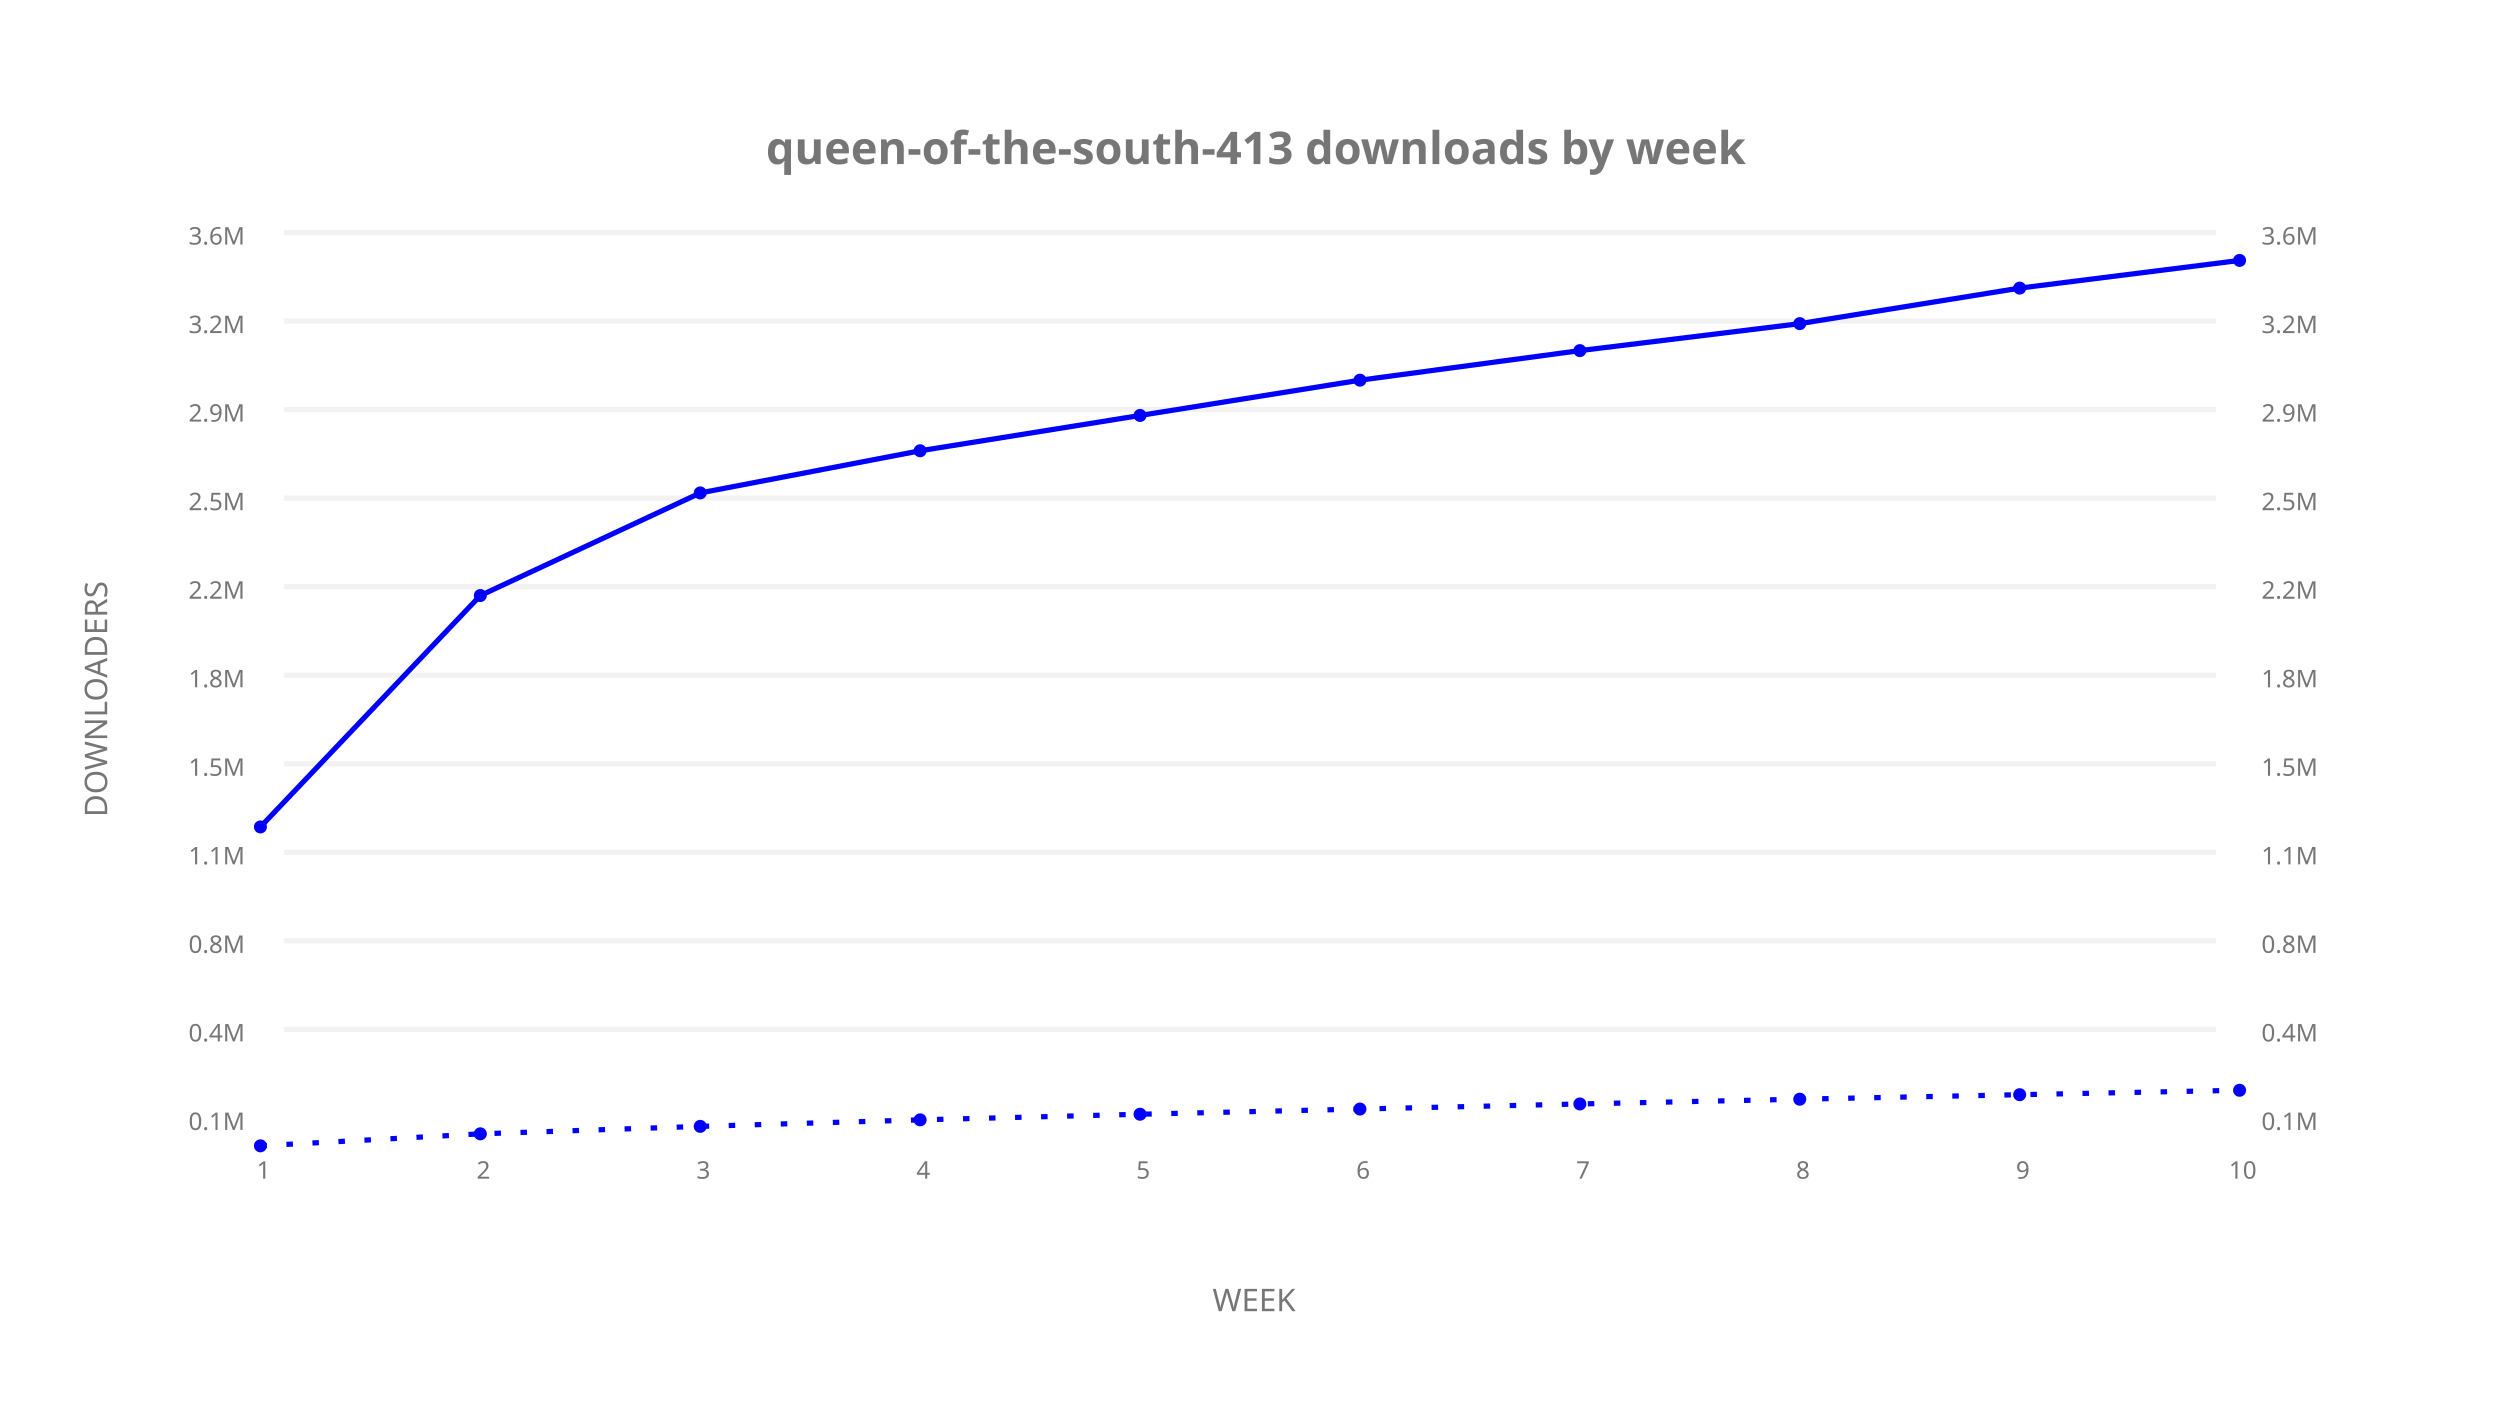
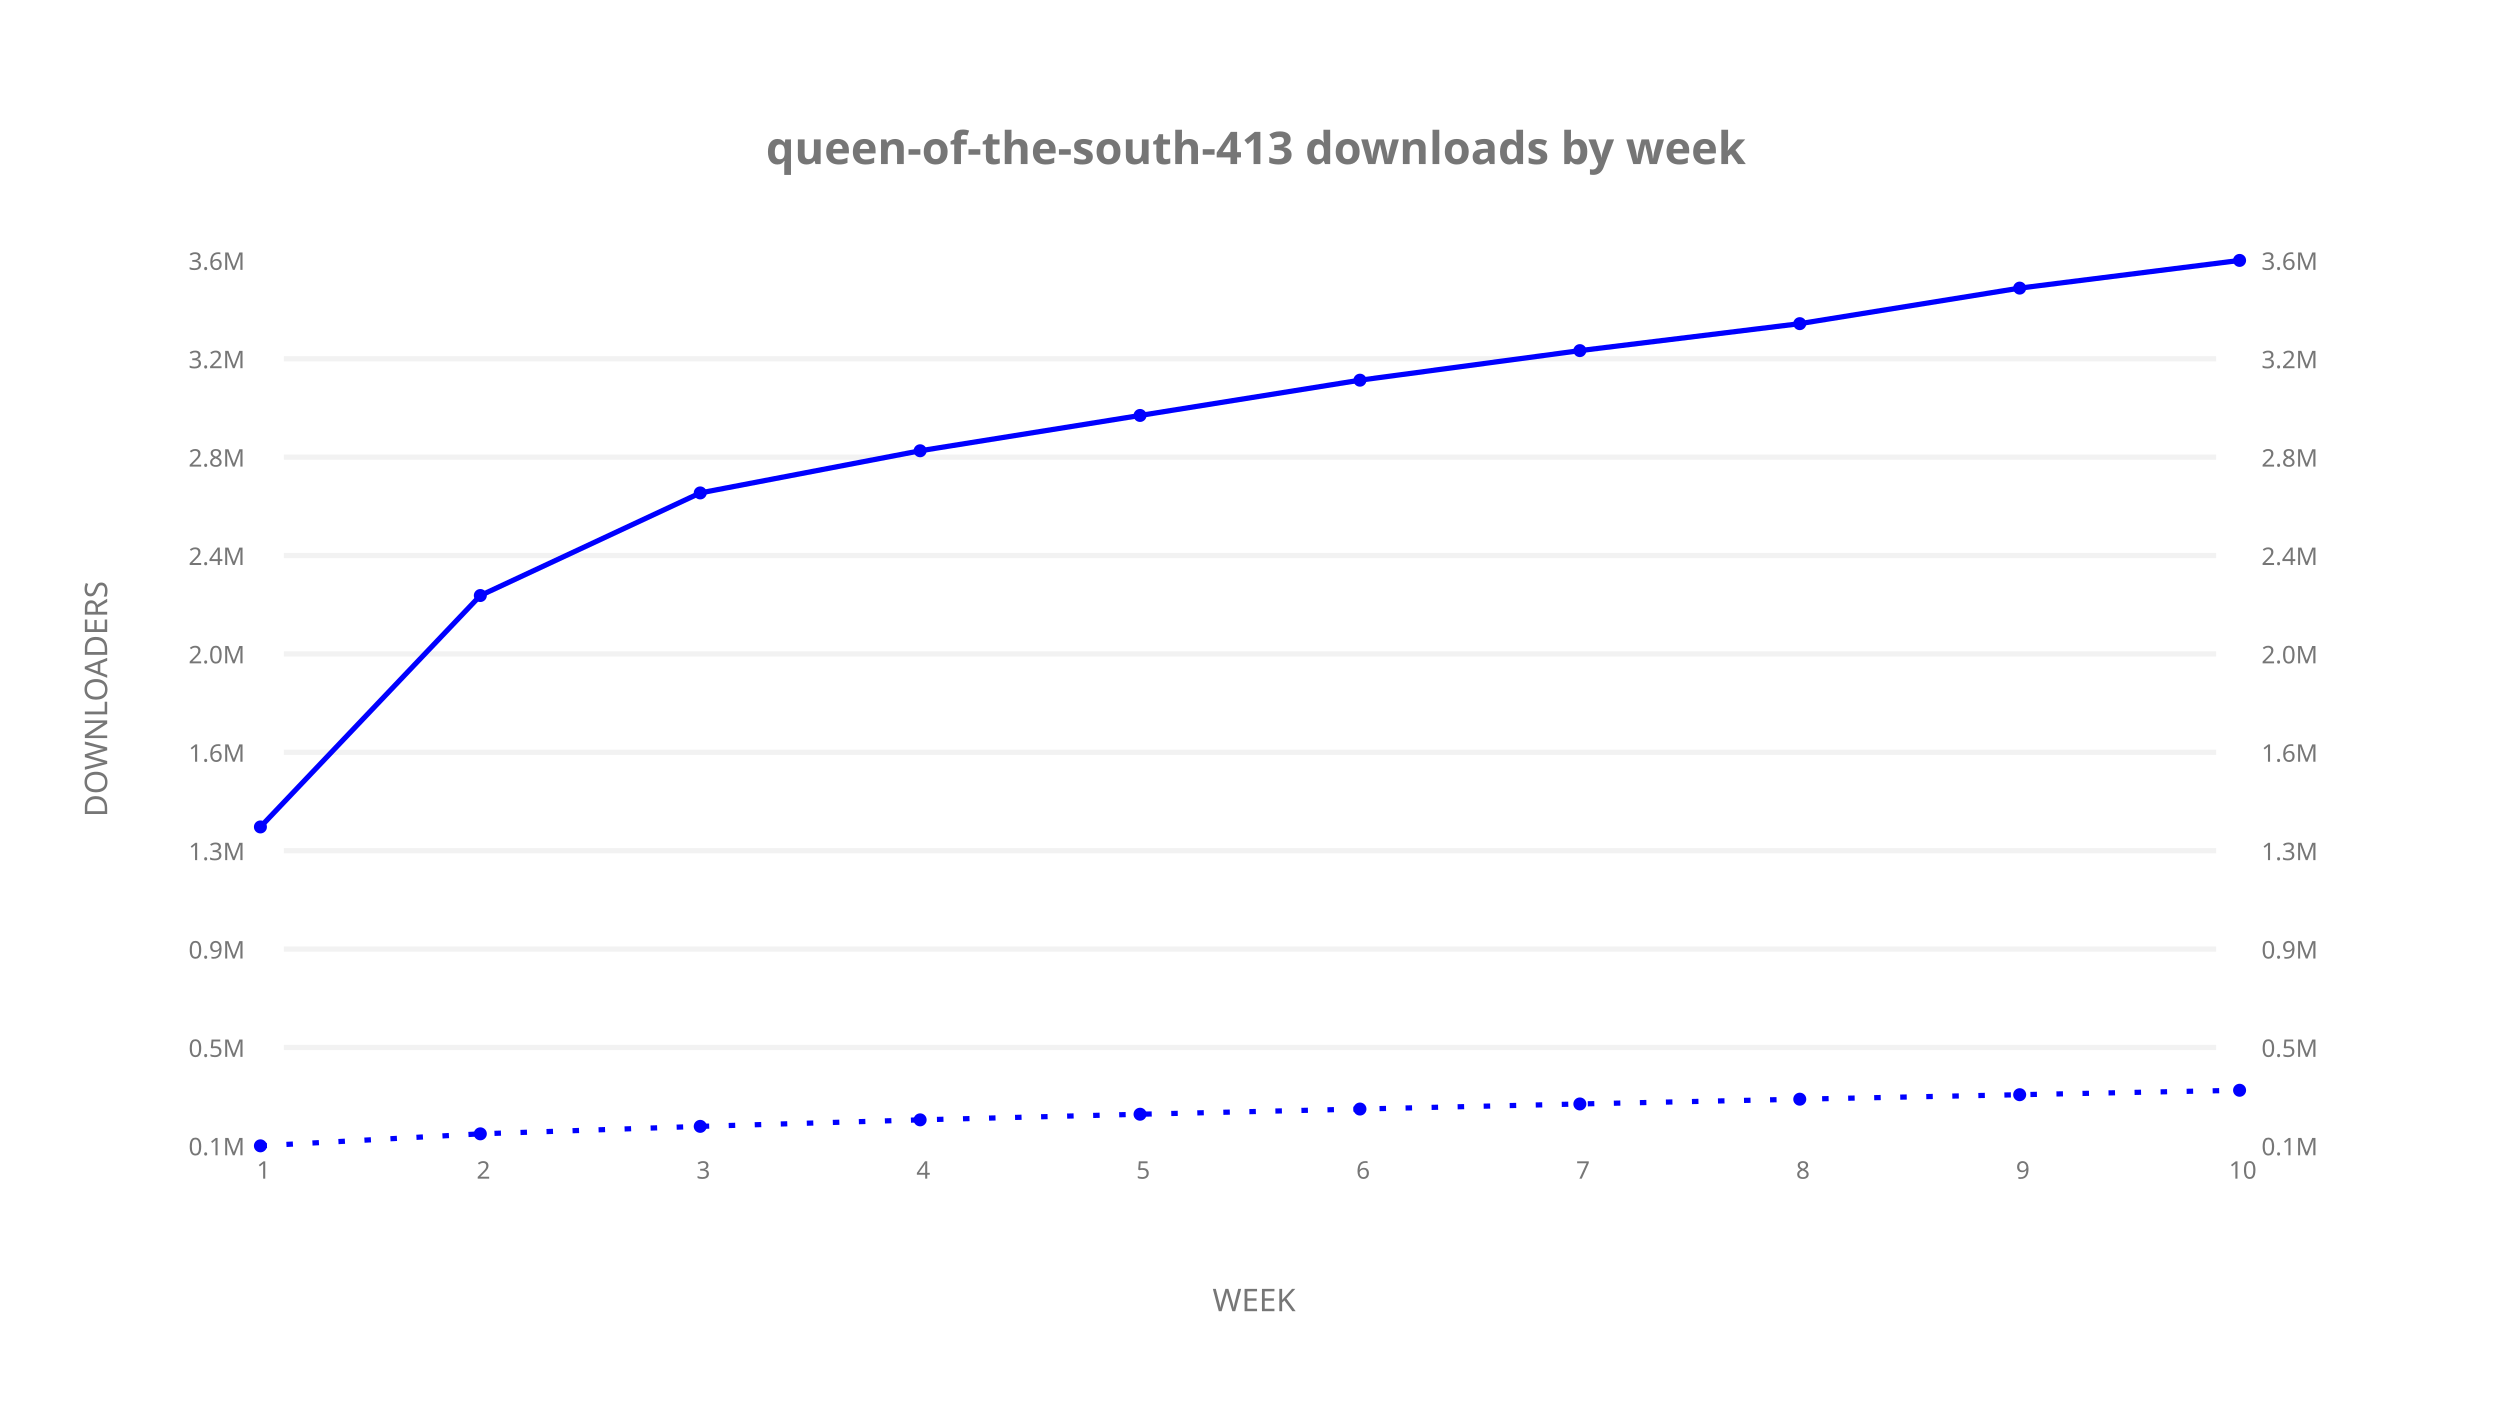
<svg xmlns="http://www.w3.org/2000/svg" xml:space="preserve" id="queen-of-the-south-413-downloads-by-week-queen-of-the-south-413-week" x="0px" y="0px" width="1920px" height="1080px" viewBox="0 0 1920 1080" enable-background="new 0 0 1920 1080" role="img">
  <g id="annotations">
    <text x="960" y="126" font-family="Atkinson Hyperlegible" font-size="26pt" text-anchor="middle" text-align="center" font-weight="600" font-style="normal" style="fill:rgb(118,118,118); fill-opacity:1; stroke:rgb(118,118,118); stroke-opacity:0; stroke-width:0.5"> queen-of-the-south-413 downloads by week</text>
    <g id="axes-lines">
      <text x="960" y="1007" font-family="Atkinson Hyperlegible" font-size="18pt" text-anchor="middle" text-align="center" font-weight="500" font-style="normal" style="fill:rgb(118,118,118); fill-opacity:1; stroke:rgb(118,118,118); stroke-opacity:0; stroke-width:0.5"> WEEK</text>
      <text x="73" y="540" font-family="Atkinson Hyperlegible" font-size="18pt" text-anchor="middle" text-align="center" dominant-baseline="central" font-weight="500" font-style="normal" style="fill:rgb(118,118,118); fill-opacity:1; stroke:rgb(118,118,118); stroke-opacity:0; stroke-width:0.5" transform="rotate(-90,73,540)"> DOWNLOADERS</text>
    </g>
    <g id="tic-y-label-lines">
-       <line x1="218" y1="790.57" x2="1702" y2="790.57" style="fill:rgb(0,0,255); fill-opacity:0; stroke:rgb(242,242,242); stroke-opacity:1; stroke-width:4" />
-       <line x1="218" y1="722.57" x2="1702" y2="722.57" style="fill:rgb(0,0,255); fill-opacity:0; stroke:rgb(242,242,242); stroke-opacity:1; stroke-width:4" />
-       <line x1="218" y1="654.57" x2="1702" y2="654.57" style="fill:rgb(0,0,255); fill-opacity:0; stroke:rgb(242,242,242); stroke-opacity:1; stroke-width:4" />
-       <line x1="218" y1="586.57" x2="1702" y2="586.57" style="fill:rgb(0,0,255); fill-opacity:0; stroke:rgb(242,242,242); stroke-opacity:1; stroke-width:4" />
-       <line x1="218" y1="518.57" x2="1702" y2="518.57" style="fill:rgb(0,0,255); fill-opacity:0; stroke:rgb(242,242,242); stroke-opacity:1; stroke-width:4" />
-       <line x1="218" y1="450.57" x2="1702" y2="450.57" style="fill:rgb(0,0,255); fill-opacity:0; stroke:rgb(242,242,242); stroke-opacity:1; stroke-width:4" />
-       <line x1="218" y1="382.57" x2="1702" y2="382.57" style="fill:rgb(0,0,255); fill-opacity:0; stroke:rgb(242,242,242); stroke-opacity:1; stroke-width:4" />
-       <line x1="218" y1="314.57" x2="1702" y2="314.57" style="fill:rgb(0,0,255); fill-opacity:0; stroke:rgb(242,242,242); stroke-opacity:1; stroke-width:4" />
-       <line x1="218" y1="246.57" x2="1702" y2="246.57" style="fill:rgb(0,0,255); fill-opacity:0; stroke:rgb(242,242,242); stroke-opacity:1; stroke-width:4" />
-       <line x1="218" y1="178.57" x2="1702" y2="178.57" style="fill:rgb(0,0,255); fill-opacity:0; stroke:rgb(242,242,242); stroke-opacity:1; stroke-width:4" />
+       <line x1="218" y1="804.444" x2="1702" y2="804.444" style="fill:rgb(0,0,255); fill-opacity:0; stroke:rgb(242,242,242); stroke-opacity:1; stroke-width:4" />
+       <line x1="218" y1="728.889" x2="1702" y2="728.889" style="fill:rgb(0,0,255); fill-opacity:0; stroke:rgb(242,242,242); stroke-opacity:1; stroke-width:4" />
+       <line x1="218" y1="653.333" x2="1702" y2="653.333" style="fill:rgb(0,0,255); fill-opacity:0; stroke:rgb(242,242,242); stroke-opacity:1; stroke-width:4" />
+       <line x1="218" y1="577.778" x2="1702" y2="577.778" style="fill:rgb(0,0,255); fill-opacity:0; stroke:rgb(242,242,242); stroke-opacity:1; stroke-width:4" />
+       <line x1="218" y1="502.222" x2="1702" y2="502.222" style="fill:rgb(0,0,255); fill-opacity:0; stroke:rgb(242,242,242); stroke-opacity:1; stroke-width:4" />
+       <line x1="218" y1="426.667" x2="1702" y2="426.667" style="fill:rgb(0,0,255); fill-opacity:0; stroke:rgb(242,242,242); stroke-opacity:1; stroke-width:4" />
+       <line x1="218" y1="351.111" x2="1702" y2="351.111" style="fill:rgb(0,0,255); fill-opacity:0; stroke:rgb(242,242,242); stroke-opacity:1; stroke-width:4" />
+       <line x1="218" y1="275.556" x2="1702" y2="275.556" style="fill:rgb(0,0,255); fill-opacity:0; stroke:rgb(242,242,242); stroke-opacity:1; stroke-width:4" />
    </g>
    <g id="tic-x-labels">
      <text x="200" y="898" font-family="Atkinson Hyperlegible" font-size="14pt" text-anchor="middle" text-align="center" dominant-baseline="central" font-weight="400" font-style="normal" style="fill:rgb(118,118,118); fill-opacity:1; stroke:rgb(118,118,118); stroke-opacity:0; stroke-width:0.5"> 1</text>
      <text x="368.889" y="898" font-family="Atkinson Hyperlegible" font-size="14pt" text-anchor="middle" text-align="center" dominant-baseline="central" font-weight="400" font-style="normal" style="fill:rgb(118,118,118); fill-opacity:1; stroke:rgb(118,118,118); stroke-opacity:0; stroke-width:0.5"> 2</text>
      <text x="537.778" y="898" font-family="Atkinson Hyperlegible" font-size="14pt" text-anchor="middle" text-align="center" dominant-baseline="central" font-weight="400" font-style="normal" style="fill:rgb(118,118,118); fill-opacity:1; stroke:rgb(118,118,118); stroke-opacity:0; stroke-width:0.5"> 3</text>
      <text x="706.667" y="898" font-family="Atkinson Hyperlegible" font-size="14pt" text-anchor="middle" text-align="center" dominant-baseline="central" font-weight="400" font-style="normal" style="fill:rgb(118,118,118); fill-opacity:1; stroke:rgb(118,118,118); stroke-opacity:0; stroke-width:0.5"> 4</text>
      <text x="875.556" y="898" font-family="Atkinson Hyperlegible" font-size="14pt" text-anchor="middle" text-align="center" dominant-baseline="central" font-weight="400" font-style="normal" style="fill:rgb(118,118,118); fill-opacity:1; stroke:rgb(118,118,118); stroke-opacity:0; stroke-width:0.5"> 5</text>
      <text x="1044.444" y="898" font-family="Atkinson Hyperlegible" font-size="14pt" text-anchor="middle" text-align="center" dominant-baseline="central" font-weight="400" font-style="normal" style="fill:rgb(118,118,118); fill-opacity:1; stroke:rgb(118,118,118); stroke-opacity:0; stroke-width:0.5"> 6</text>
      <text x="1213.333" y="898" font-family="Atkinson Hyperlegible" font-size="14pt" text-anchor="middle" text-align="center" dominant-baseline="central" font-weight="400" font-style="normal" style="fill:rgb(118,118,118); fill-opacity:1; stroke:rgb(118,118,118); stroke-opacity:0; stroke-width:0.5"> 7</text>
      <text x="1382.222" y="898" font-family="Atkinson Hyperlegible" font-size="14pt" text-anchor="middle" text-align="center" dominant-baseline="central" font-weight="400" font-style="normal" style="fill:rgb(118,118,118); fill-opacity:1; stroke:rgb(118,118,118); stroke-opacity:0; stroke-width:0.5"> 8</text>
      <text x="1551.111" y="898" font-family="Atkinson Hyperlegible" font-size="14pt" text-anchor="middle" text-align="center" dominant-baseline="central" font-weight="400" font-style="normal" style="fill:rgb(118,118,118); fill-opacity:1; stroke:rgb(118,118,118); stroke-opacity:0; stroke-width:0.5"> 9</text>
      <text x="1720" y="898" font-family="Atkinson Hyperlegible" font-size="14pt" text-anchor="middle" text-align="center" dominant-baseline="central" font-weight="400" font-style="normal" style="fill:rgb(118,118,118); fill-opacity:1; stroke:rgb(118,118,118); stroke-opacity:0; stroke-width:0.5"> 10</text>
    </g>
    <g id="tic-y-labels">
-       <text x="164" y="860.57" font-family="Atkinson Hyperlegible" font-size="14pt" text-anchor="middle" text-align="center" dominant-baseline="central" font-weight="400" font-style="normal" style="fill:rgb(118,118,118); fill-opacity:1; stroke:rgb(118,118,118); stroke-opacity:0; stroke-width:0.5"> 0.1M</text>
-       <text x="1756" y="860.57" font-family="Atkinson Hyperlegible" font-size="14pt" text-anchor="middle" text-align="center" dominant-baseline="central" font-weight="400" font-style="normal" style="fill:rgb(118,118,118); fill-opacity:1; stroke:rgb(118,118,118); stroke-opacity:0; stroke-width:0.5"> 0.1M</text>
-       <text x="164" y="792.57" font-family="Atkinson Hyperlegible" font-size="14pt" text-anchor="middle" text-align="center" dominant-baseline="central" font-weight="400" font-style="normal" style="fill:rgb(118,118,118); fill-opacity:1; stroke:rgb(118,118,118); stroke-opacity:0; stroke-width:0.5"> 0.4M</text>
-       <text x="1756" y="792.57" font-family="Atkinson Hyperlegible" font-size="14pt" text-anchor="middle" text-align="center" dominant-baseline="central" font-weight="400" font-style="normal" style="fill:rgb(118,118,118); fill-opacity:1; stroke:rgb(118,118,118); stroke-opacity:0; stroke-width:0.5"> 0.4M</text>
-       <text x="164" y="724.57" font-family="Atkinson Hyperlegible" font-size="14pt" text-anchor="middle" text-align="center" dominant-baseline="central" font-weight="400" font-style="normal" style="fill:rgb(118,118,118); fill-opacity:1; stroke:rgb(118,118,118); stroke-opacity:0; stroke-width:0.5"> 0.8M</text>
-       <text x="1756" y="724.57" font-family="Atkinson Hyperlegible" font-size="14pt" text-anchor="middle" text-align="center" dominant-baseline="central" font-weight="400" font-style="normal" style="fill:rgb(118,118,118); fill-opacity:1; stroke:rgb(118,118,118); stroke-opacity:0; stroke-width:0.5"> 0.8M</text>
-       <text x="164" y="656.57" font-family="Atkinson Hyperlegible" font-size="14pt" text-anchor="middle" text-align="center" dominant-baseline="central" font-weight="400" font-style="normal" style="fill:rgb(118,118,118); fill-opacity:1; stroke:rgb(118,118,118); stroke-opacity:0; stroke-width:0.5"> 1.1M</text>
-       <text x="1756" y="656.57" font-family="Atkinson Hyperlegible" font-size="14pt" text-anchor="middle" text-align="center" dominant-baseline="central" font-weight="400" font-style="normal" style="fill:rgb(118,118,118); fill-opacity:1; stroke:rgb(118,118,118); stroke-opacity:0; stroke-width:0.5"> 1.1M</text>
-       <text x="164" y="588.57" font-family="Atkinson Hyperlegible" font-size="14pt" text-anchor="middle" text-align="center" dominant-baseline="central" font-weight="400" font-style="normal" style="fill:rgb(118,118,118); fill-opacity:1; stroke:rgb(118,118,118); stroke-opacity:0; stroke-width:0.5"> 1.5M</text>
-       <text x="1756" y="588.57" font-family="Atkinson Hyperlegible" font-size="14pt" text-anchor="middle" text-align="center" dominant-baseline="central" font-weight="400" font-style="normal" style="fill:rgb(118,118,118); fill-opacity:1; stroke:rgb(118,118,118); stroke-opacity:0; stroke-width:0.5"> 1.5M</text>
-       <text x="164" y="520.57" font-family="Atkinson Hyperlegible" font-size="14pt" text-anchor="middle" text-align="center" dominant-baseline="central" font-weight="400" font-style="normal" style="fill:rgb(118,118,118); fill-opacity:1; stroke:rgb(118,118,118); stroke-opacity:0; stroke-width:0.5"> 1.8M</text>
-       <text x="1756" y="520.57" font-family="Atkinson Hyperlegible" font-size="14pt" text-anchor="middle" text-align="center" dominant-baseline="central" font-weight="400" font-style="normal" style="fill:rgb(118,118,118); fill-opacity:1; stroke:rgb(118,118,118); stroke-opacity:0; stroke-width:0.5"> 1.8M</text>
-       <text x="164" y="452.57" font-family="Atkinson Hyperlegible" font-size="14pt" text-anchor="middle" text-align="center" dominant-baseline="central" font-weight="400" font-style="normal" style="fill:rgb(118,118,118); fill-opacity:1; stroke:rgb(118,118,118); stroke-opacity:0; stroke-width:0.5"> 2.2M</text>
-       <text x="1756" y="452.57" font-family="Atkinson Hyperlegible" font-size="14pt" text-anchor="middle" text-align="center" dominant-baseline="central" font-weight="400" font-style="normal" style="fill:rgb(118,118,118); fill-opacity:1; stroke:rgb(118,118,118); stroke-opacity:0; stroke-width:0.5"> 2.2M</text>
-       <text x="164" y="384.57" font-family="Atkinson Hyperlegible" font-size="14pt" text-anchor="middle" text-align="center" dominant-baseline="central" font-weight="400" font-style="normal" style="fill:rgb(118,118,118); fill-opacity:1; stroke:rgb(118,118,118); stroke-opacity:0; stroke-width:0.5"> 2.5M</text>
-       <text x="1756" y="384.57" font-family="Atkinson Hyperlegible" font-size="14pt" text-anchor="middle" text-align="center" dominant-baseline="central" font-weight="400" font-style="normal" style="fill:rgb(118,118,118); fill-opacity:1; stroke:rgb(118,118,118); stroke-opacity:0; stroke-width:0.5"> 2.5M</text>
-       <text x="164" y="316.57" font-family="Atkinson Hyperlegible" font-size="14pt" text-anchor="middle" text-align="center" dominant-baseline="central" font-weight="400" font-style="normal" style="fill:rgb(118,118,118); fill-opacity:1; stroke:rgb(118,118,118); stroke-opacity:0; stroke-width:0.5"> 2.9M</text>
-       <text x="1756" y="316.57" font-family="Atkinson Hyperlegible" font-size="14pt" text-anchor="middle" text-align="center" dominant-baseline="central" font-weight="400" font-style="normal" style="fill:rgb(118,118,118); fill-opacity:1; stroke:rgb(118,118,118); stroke-opacity:0; stroke-width:0.5"> 2.9M</text>
-       <text x="164" y="248.57" font-family="Atkinson Hyperlegible" font-size="14pt" text-anchor="middle" text-align="center" dominant-baseline="central" font-weight="400" font-style="normal" style="fill:rgb(118,118,118); fill-opacity:1; stroke:rgb(118,118,118); stroke-opacity:0; stroke-width:0.5"> 3.2M</text>
-       <text x="1756" y="248.57" font-family="Atkinson Hyperlegible" font-size="14pt" text-anchor="middle" text-align="center" dominant-baseline="central" font-weight="400" font-style="normal" style="fill:rgb(118,118,118); fill-opacity:1; stroke:rgb(118,118,118); stroke-opacity:0; stroke-width:0.5"> 3.2M</text>
-       <text x="164" y="180.57" font-family="Atkinson Hyperlegible" font-size="14pt" text-anchor="middle" text-align="center" dominant-baseline="central" font-weight="400" font-style="normal" style="fill:rgb(118,118,118); fill-opacity:1; stroke:rgb(118,118,118); stroke-opacity:0; stroke-width:0.5"> 3.6M</text>
-       <text x="1756" y="180.57" font-family="Atkinson Hyperlegible" font-size="14pt" text-anchor="middle" text-align="center" dominant-baseline="central" font-weight="400" font-style="normal" style="fill:rgb(118,118,118); fill-opacity:1; stroke:rgb(118,118,118); stroke-opacity:0; stroke-width:0.5"> 3.6M</text>
+       <text x="164" y="880" font-family="Atkinson Hyperlegible" font-size="14pt" text-anchor="middle" text-align="center" dominant-baseline="central" font-weight="400" font-style="normal" style="fill:rgb(118,118,118); fill-opacity:1; stroke:rgb(118,118,118); stroke-opacity:0; stroke-width:0.5"> 0.1M</text>
+       <text x="1756" y="880" font-family="Atkinson Hyperlegible" font-size="14pt" text-anchor="middle" text-align="center" dominant-baseline="central" font-weight="400" font-style="normal" style="fill:rgb(118,118,118); fill-opacity:1; stroke:rgb(118,118,118); stroke-opacity:0; stroke-width:0.5"> 0.1M</text>
+       <text x="164" y="804.444" font-family="Atkinson Hyperlegible" font-size="14pt" text-anchor="middle" text-align="center" dominant-baseline="central" font-weight="400" font-style="normal" style="fill:rgb(118,118,118); fill-opacity:1; stroke:rgb(118,118,118); stroke-opacity:0; stroke-width:0.5"> 0.5M</text>
+       <text x="1756" y="804.444" font-family="Atkinson Hyperlegible" font-size="14pt" text-anchor="middle" text-align="center" dominant-baseline="central" font-weight="400" font-style="normal" style="fill:rgb(118,118,118); fill-opacity:1; stroke:rgb(118,118,118); stroke-opacity:0; stroke-width:0.5"> 0.5M</text>
+       <text x="164" y="728.889" font-family="Atkinson Hyperlegible" font-size="14pt" text-anchor="middle" text-align="center" dominant-baseline="central" font-weight="400" font-style="normal" style="fill:rgb(118,118,118); fill-opacity:1; stroke:rgb(118,118,118); stroke-opacity:0; stroke-width:0.5"> 0.9M</text>
+       <text x="1756" y="728.889" font-family="Atkinson Hyperlegible" font-size="14pt" text-anchor="middle" text-align="center" dominant-baseline="central" font-weight="400" font-style="normal" style="fill:rgb(118,118,118); fill-opacity:1; stroke:rgb(118,118,118); stroke-opacity:0; stroke-width:0.5"> 0.9M</text>
+       <text x="164" y="653.333" font-family="Atkinson Hyperlegible" font-size="14pt" text-anchor="middle" text-align="center" dominant-baseline="central" font-weight="400" font-style="normal" style="fill:rgb(118,118,118); fill-opacity:1; stroke:rgb(118,118,118); stroke-opacity:0; stroke-width:0.5"> 1.3M</text>
+       <text x="1756" y="653.333" font-family="Atkinson Hyperlegible" font-size="14pt" text-anchor="middle" text-align="center" dominant-baseline="central" font-weight="400" font-style="normal" style="fill:rgb(118,118,118); fill-opacity:1; stroke:rgb(118,118,118); stroke-opacity:0; stroke-width:0.5"> 1.3M</text>
+       <text x="164" y="577.778" font-family="Atkinson Hyperlegible" font-size="14pt" text-anchor="middle" text-align="center" dominant-baseline="central" font-weight="400" font-style="normal" style="fill:rgb(118,118,118); fill-opacity:1; stroke:rgb(118,118,118); stroke-opacity:0; stroke-width:0.5"> 1.6M</text>
+       <text x="1756" y="577.778" font-family="Atkinson Hyperlegible" font-size="14pt" text-anchor="middle" text-align="center" dominant-baseline="central" font-weight="400" font-style="normal" style="fill:rgb(118,118,118); fill-opacity:1; stroke:rgb(118,118,118); stroke-opacity:0; stroke-width:0.5"> 1.6M</text>
+       <text x="164" y="502.222" font-family="Atkinson Hyperlegible" font-size="14pt" text-anchor="middle" text-align="center" dominant-baseline="central" font-weight="400" font-style="normal" style="fill:rgb(118,118,118); fill-opacity:1; stroke:rgb(118,118,118); stroke-opacity:0; stroke-width:0.5"> 2.0M</text>
+       <text x="1756" y="502.222" font-family="Atkinson Hyperlegible" font-size="14pt" text-anchor="middle" text-align="center" dominant-baseline="central" font-weight="400" font-style="normal" style="fill:rgb(118,118,118); fill-opacity:1; stroke:rgb(118,118,118); stroke-opacity:0; stroke-width:0.5"> 2.0M</text>
+       <text x="164" y="426.667" font-family="Atkinson Hyperlegible" font-size="14pt" text-anchor="middle" text-align="center" dominant-baseline="central" font-weight="400" font-style="normal" style="fill:rgb(118,118,118); fill-opacity:1; stroke:rgb(118,118,118); stroke-opacity:0; stroke-width:0.5"> 2.4M</text>
+       <text x="1756" y="426.667" font-family="Atkinson Hyperlegible" font-size="14pt" text-anchor="middle" text-align="center" dominant-baseline="central" font-weight="400" font-style="normal" style="fill:rgb(118,118,118); fill-opacity:1; stroke:rgb(118,118,118); stroke-opacity:0; stroke-width:0.5"> 2.4M</text>
+       <text x="164" y="351.111" font-family="Atkinson Hyperlegible" font-size="14pt" text-anchor="middle" text-align="center" dominant-baseline="central" font-weight="400" font-style="normal" style="fill:rgb(118,118,118); fill-opacity:1; stroke:rgb(118,118,118); stroke-opacity:0; stroke-width:0.5"> 2.8M</text>
+       <text x="1756" y="351.111" font-family="Atkinson Hyperlegible" font-size="14pt" text-anchor="middle" text-align="center" dominant-baseline="central" font-weight="400" font-style="normal" style="fill:rgb(118,118,118); fill-opacity:1; stroke:rgb(118,118,118); stroke-opacity:0; stroke-width:0.5"> 2.8M</text>
+       <text x="164" y="275.556" font-family="Atkinson Hyperlegible" font-size="14pt" text-anchor="middle" text-align="center" dominant-baseline="central" font-weight="400" font-style="normal" style="fill:rgb(118,118,118); fill-opacity:1; stroke:rgb(118,118,118); stroke-opacity:0; stroke-width:0.5"> 3.2M</text>
+       <text x="1756" y="275.556" font-family="Atkinson Hyperlegible" font-size="14pt" text-anchor="middle" text-align="center" dominant-baseline="central" font-weight="400" font-style="normal" style="fill:rgb(118,118,118); fill-opacity:1; stroke:rgb(118,118,118); stroke-opacity:0; stroke-width:0.5"> 3.2M</text>
+       <text x="164" y="200" font-family="Atkinson Hyperlegible" font-size="14pt" text-anchor="middle" text-align="center" dominant-baseline="central" font-weight="400" font-style="normal" style="fill:rgb(118,118,118); fill-opacity:1; stroke:rgb(118,118,118); stroke-opacity:0; stroke-width:0.5"> 3.6M</text>
+       <text x="1756" y="200" font-family="Atkinson Hyperlegible" font-size="14pt" text-anchor="middle" text-align="center" dominant-baseline="central" font-weight="400" font-style="normal" style="fill:rgb(118,118,118); fill-opacity:1; stroke:rgb(118,118,118); stroke-opacity:0; stroke-width:0.5"> 3.6M</text>
    </g>
  </g>
  <g id="polyline-queen-of-the-south-413 downloads by week">
    <polyline points="200,635.089 368.889,457.364 537.778,378.566 706.667,346.187 875.556,319.064 1044.44,291.982 1213.33,269.275 1382.22,248.561 1551.11,221.269 1720,200 " style="fill:rgb(0,0,255); fill-opacity:0; stroke:rgb(0,0,255); stroke-opacity:1; stroke-width:4" />
  </g>
  <g id="markers-queen-of-the-south-413 downloads by week">
    <circle cx="200" cy="635.089" r="5" style="fill:rgb(0,0,255); fill-opacity:1; stroke:rgb(0,0,255); stroke-opacity:0; stroke-width:4">
</circle>
    <circle cx="368.889" cy="457.364" r="5" style="fill:rgb(0,0,255); fill-opacity:1; stroke:rgb(0,0,255); stroke-opacity:0; stroke-width:4">
</circle>
    <circle cx="537.778" cy="378.566" r="5" style="fill:rgb(0,0,255); fill-opacity:1; stroke:rgb(0,0,255); stroke-opacity:0; stroke-width:4">
</circle>
    <circle cx="706.667" cy="346.187" r="5" style="fill:rgb(0,0,255); fill-opacity:1; stroke:rgb(0,0,255); stroke-opacity:0; stroke-width:4">
</circle>
    <circle cx="875.556" cy="319.064" r="5" style="fill:rgb(0,0,255); fill-opacity:1; stroke:rgb(0,0,255); stroke-opacity:0; stroke-width:4">
</circle>
    <circle cx="1044.444" cy="291.982" r="5" style="fill:rgb(0,0,255); fill-opacity:1; stroke:rgb(0,0,255); stroke-opacity:0; stroke-width:4">
</circle>
    <circle cx="1213.333" cy="269.275" r="5" style="fill:rgb(0,0,255); fill-opacity:1; stroke:rgb(0,0,255); stroke-opacity:0; stroke-width:4">
</circle>
    <circle cx="1382.222" cy="248.561" r="5" style="fill:rgb(0,0,255); fill-opacity:1; stroke:rgb(0,0,255); stroke-opacity:0; stroke-width:4">
</circle>
    <circle cx="1551.111" cy="221.269" r="5" style="fill:rgb(0,0,255); fill-opacity:1; stroke:rgb(0,0,255); stroke-opacity:0; stroke-width:4">
</circle>
    <circle cx="1720" cy="200" r="5" style="fill:rgb(0,0,255); fill-opacity:1; stroke:rgb(0,0,255); stroke-opacity:0; stroke-width:4">
</circle>
  </g>
  <g id="polyline-queen-of-the-south-413 downloads by week uploaders">
    <polyline points="200,880 368.889,870.788 537.778,865.049 706.667,860.048 875.556,855.734 1044.44,851.748 1213.33,847.841 1382.22,844.182 1551.11,840.731 1720,837.328 " stroke-dasharray="5 15" style="fill:rgb(0,0,255); fill-opacity:0; stroke:rgb(0,0,255); stroke-opacity:1; stroke-width:4" />
  </g>
  <g id="markers-queen-of-the-south-413 downloads by week uploaders">
    <circle cx="200" cy="880" r="5" style="fill:rgb(0,0,255); fill-opacity:1; stroke:rgb(0,0,255); stroke-opacity:0; stroke-width:4">
</circle>
    <circle cx="368.889" cy="870.788" r="5" style="fill:rgb(0,0,255); fill-opacity:1; stroke:rgb(0,0,255); stroke-opacity:0; stroke-width:4">
</circle>
    <circle cx="537.778" cy="865.049" r="5" style="fill:rgb(0,0,255); fill-opacity:1; stroke:rgb(0,0,255); stroke-opacity:0; stroke-width:4">
</circle>
    <circle cx="706.667" cy="860.048" r="5" style="fill:rgb(0,0,255); fill-opacity:1; stroke:rgb(0,0,255); stroke-opacity:0; stroke-width:4">
</circle>
    <circle cx="875.556" cy="855.734" r="5" style="fill:rgb(0,0,255); fill-opacity:1; stroke:rgb(0,0,255); stroke-opacity:0; stroke-width:4">
</circle>
    <circle cx="1044.444" cy="851.748" r="5" style="fill:rgb(0,0,255); fill-opacity:1; stroke:rgb(0,0,255); stroke-opacity:0; stroke-width:4">
</circle>
    <circle cx="1213.333" cy="847.841" r="5" style="fill:rgb(0,0,255); fill-opacity:1; stroke:rgb(0,0,255); stroke-opacity:0; stroke-width:4">
</circle>
    <circle cx="1382.222" cy="844.182" r="5" style="fill:rgb(0,0,255); fill-opacity:1; stroke:rgb(0,0,255); stroke-opacity:0; stroke-width:4">
</circle>
    <circle cx="1551.111" cy="840.731" r="5" style="fill:rgb(0,0,255); fill-opacity:1; stroke:rgb(0,0,255); stroke-opacity:0; stroke-width:4">
</circle>
    <circle cx="1720" cy="837.328" r="5" style="fill:rgb(0,0,255); fill-opacity:1; stroke:rgb(0,0,255); stroke-opacity:0; stroke-width:4">
</circle>
  </g>
</svg>
